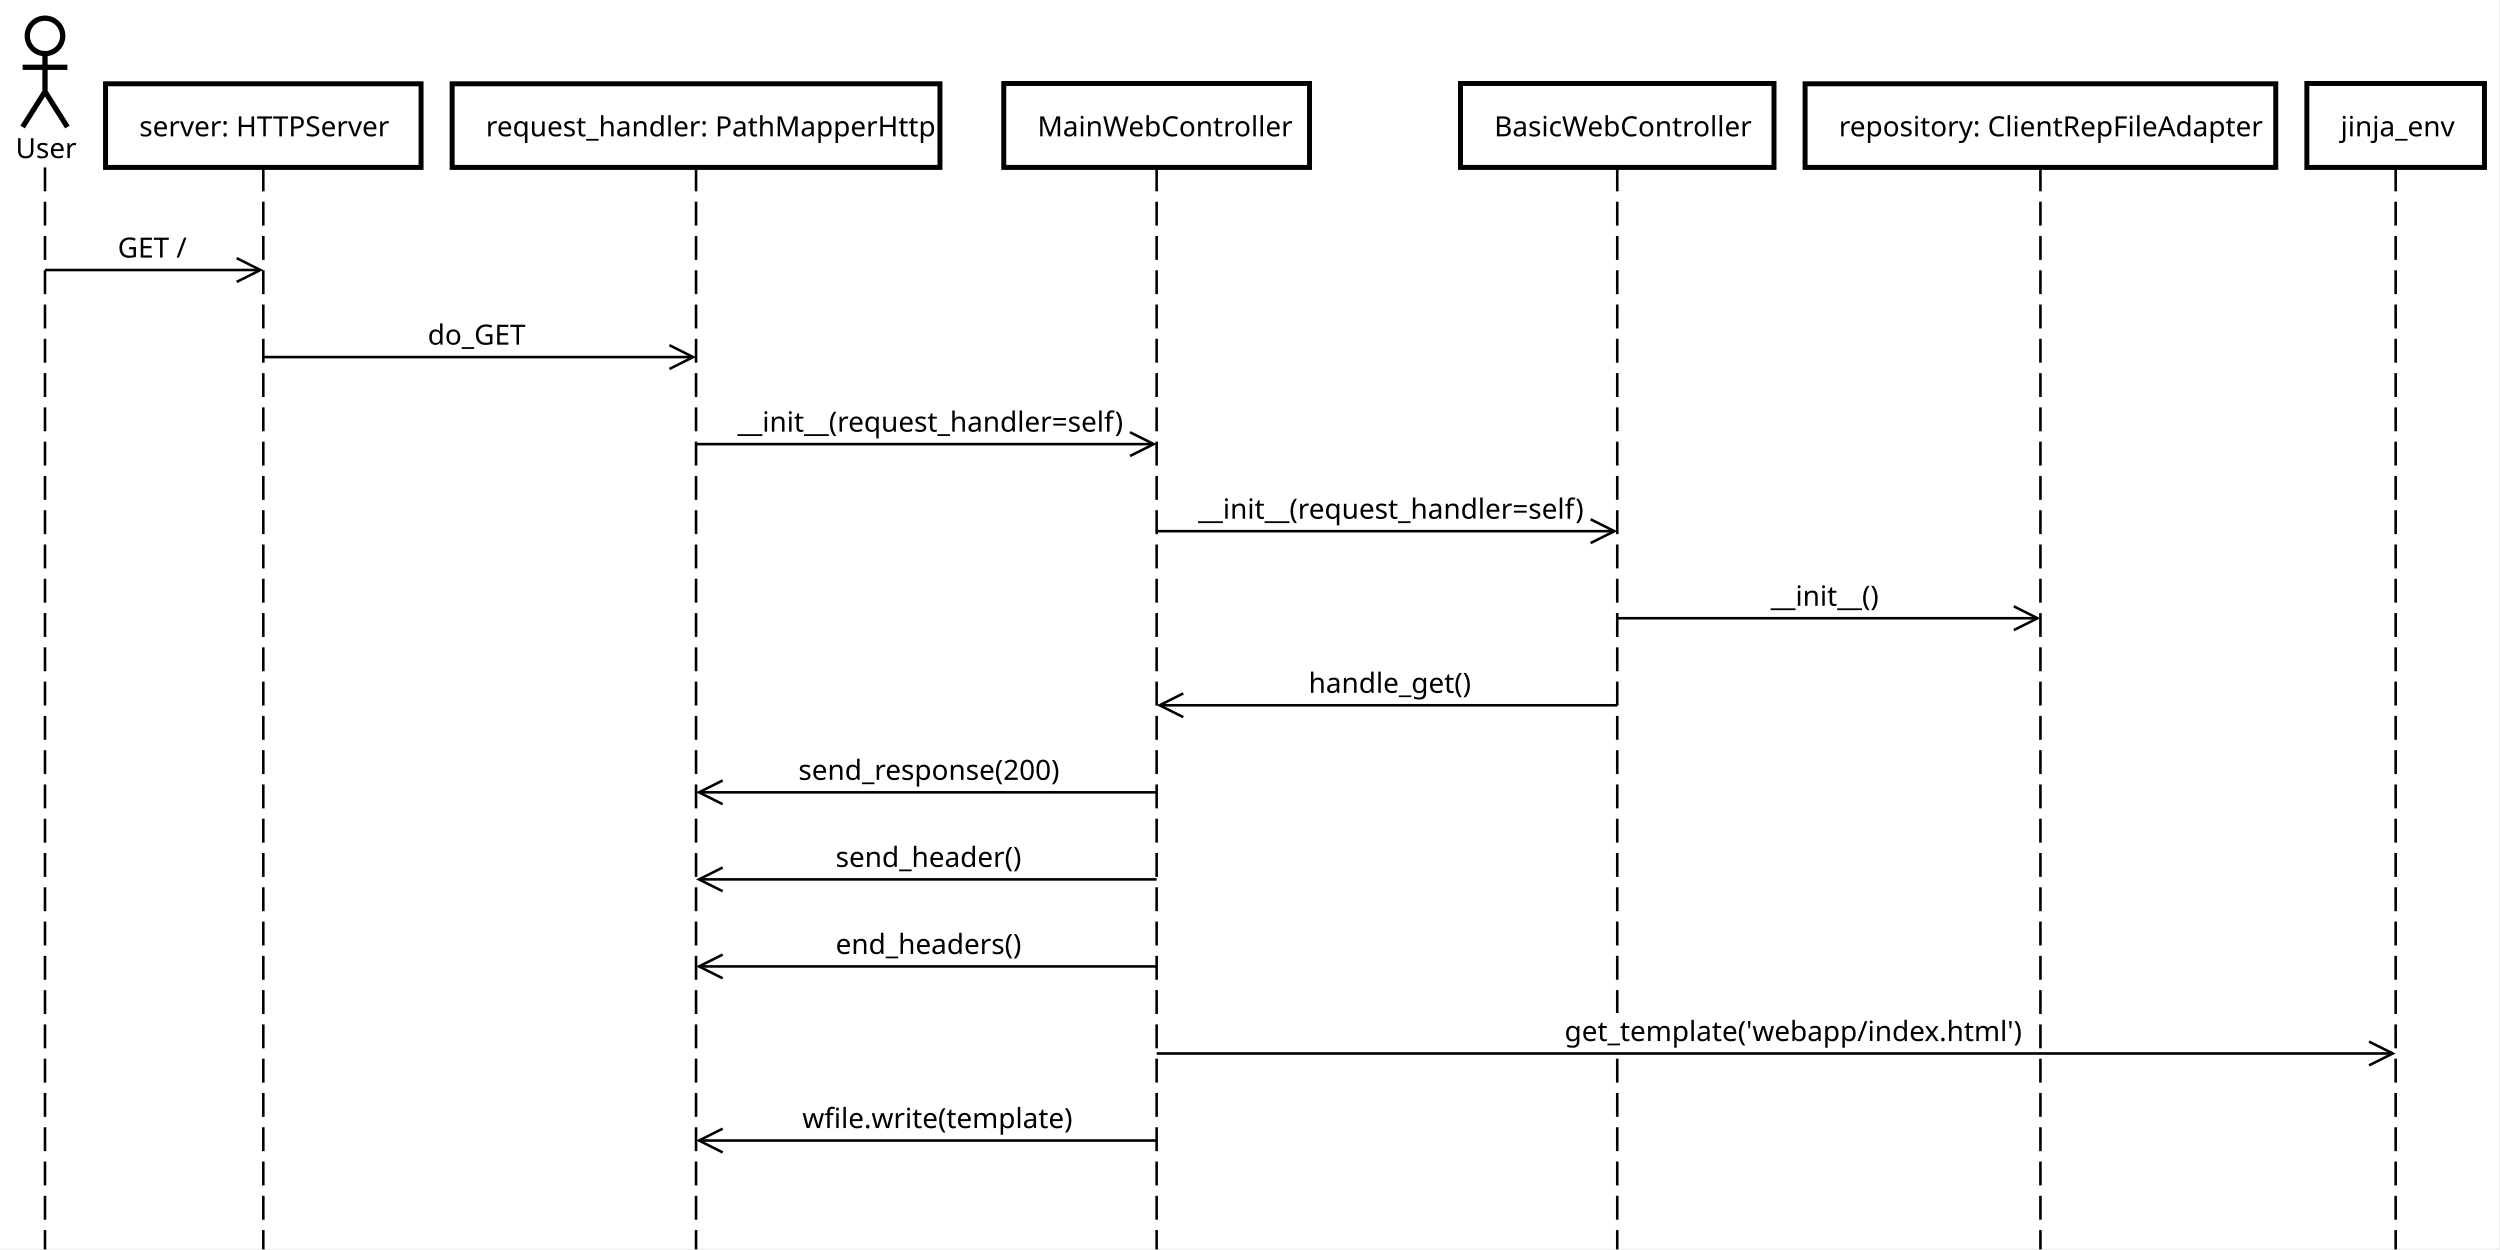
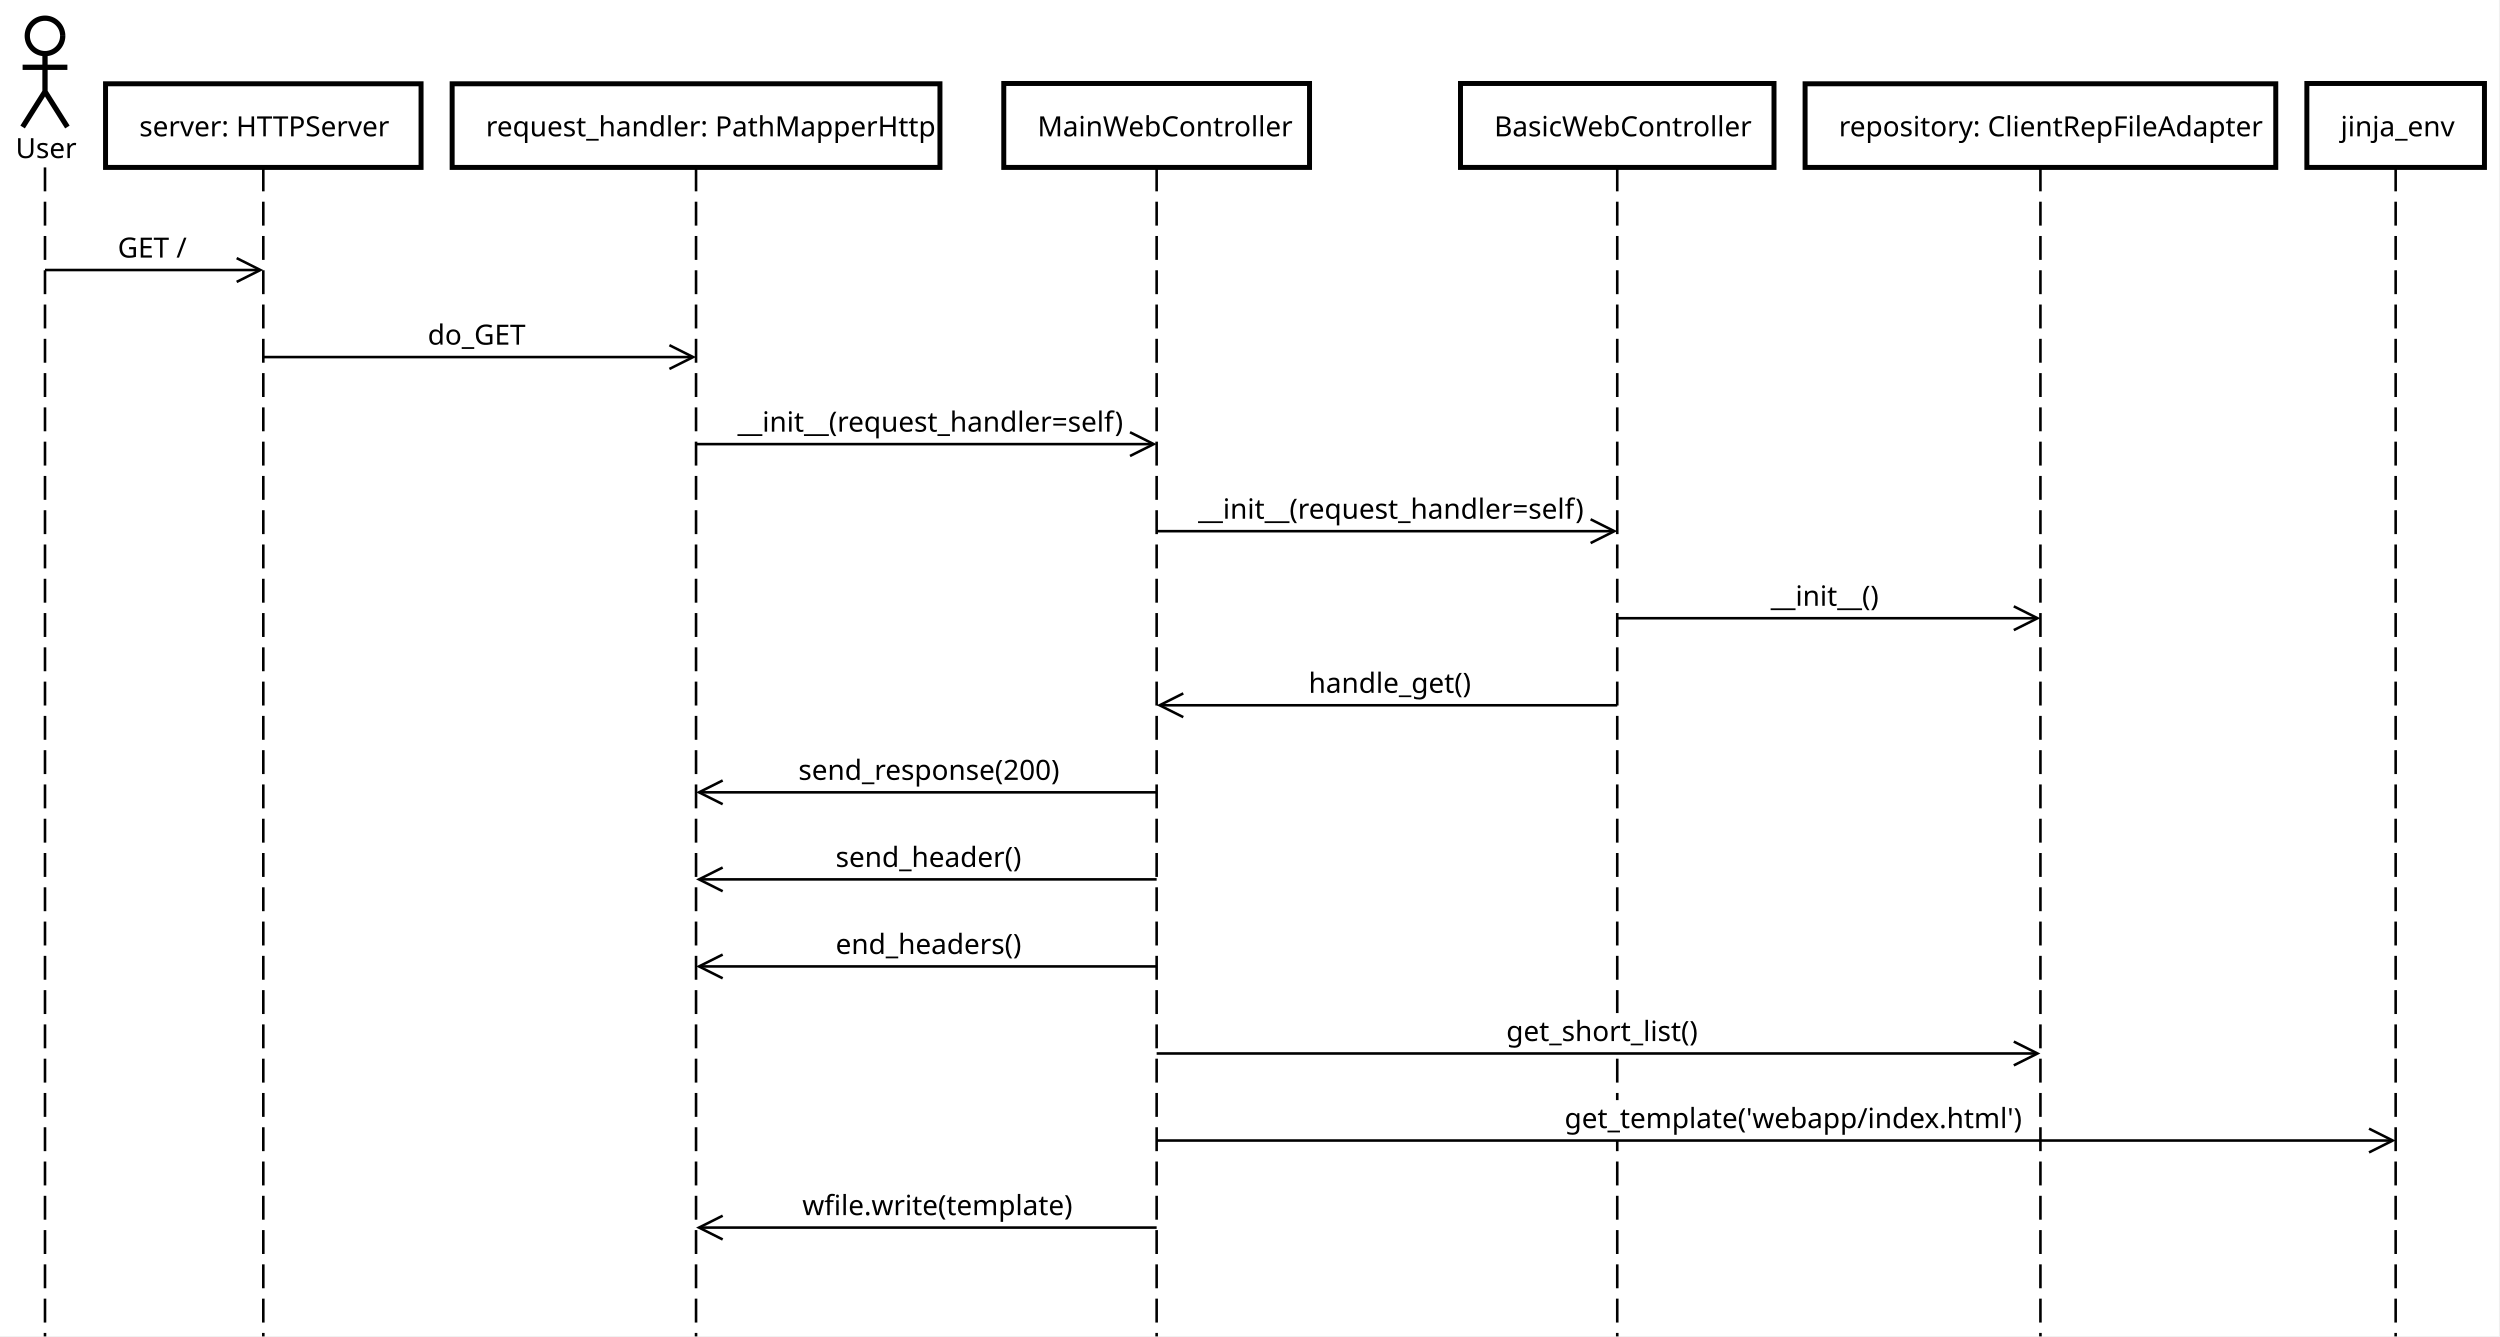
- <svg xmlns="http://www.w3.org/2000/svg" version="1.1" width="1313.546" height="656.43">
+ <svg xmlns="http://www.w3.org/2000/svg" version="1.1" width="1313.546" height="702.169">
  <defs />
  <g>
    <g />
    <g />
    <g />
    <g />
    <g />
    <g />
    <g />
    <g />
    <g />
    <g />
    <g />
    <g />
    <g />
    <g />
    <g />
    <g />
    <g />
    <g />
    <g />
    <g />
    <g />
    <g />
    <g />
    <g />
    <g />
    <g />
    <g />
    <g />
    <g />
    <g />
    <g />
    <g />
    <g />
    <g />
    <g />
    <g />
-     <g>
-       <rect fill="white" stroke="none" x="0" y="0" width="1313" height="656" />
-     </g>
-     <g />
-     <g>
-       <path fill="none" stroke="black" paint-order="fill stroke markers" d=" M 23.644 87.965 L 23.644 656.43" stroke-miterlimit="10" stroke-width="1.361" stroke-dasharray="12.566,5.445" />
-       <path fill="none" stroke="black" paint-order="fill stroke markers" d=" M 138.343 87.965 L 138.343 656.43" stroke-miterlimit="10" stroke-width="1.361" stroke-dasharray="12.566,5.445" />
-       <path fill="none" stroke="black" paint-order="fill stroke markers" d=" M 365.716 87.965 L 365.716 656.43" stroke-miterlimit="10" stroke-width="1.361" stroke-dasharray="12.566,5.445" />
-       <path fill="none" stroke="black" paint-order="fill stroke markers" d=" M 607.723 87.965 L 607.723 656.43" stroke-miterlimit="10" stroke-width="1.361" stroke-dasharray="12.566,5.445" />
-       <path fill="none" stroke="black" paint-order="fill stroke markers" d=" M 849.73 87.965 L 849.73 656.43" stroke-miterlimit="10" stroke-width="1.361" stroke-dasharray="12.566,5.445" />
-       <path fill="none" stroke="black" paint-order="fill stroke markers" d=" M 1072.078 87.965 L 1072.078 656.43" stroke-miterlimit="10" stroke-width="1.361" stroke-dasharray="12.566,5.445" />
-       <path fill="none" stroke="black" paint-order="fill stroke markers" d=" M 1258.721 87.965 L 1258.721 656.43" stroke-miterlimit="10" stroke-width="1.361" stroke-dasharray="12.566,5.445" />
+     <g />
+     <g />
+     <g>
+       <rect fill="white" stroke="none" x="0" y="0" width="1313" height="702" />
+     </g>
+     <g />
+     <g>
+       <path fill="none" stroke="black" paint-order="fill stroke markers" d=" M 23.644 87.965 L 23.644 702.169" stroke-miterlimit="10" stroke-width="1.361" stroke-dasharray="12.566,5.445" />
+       <path fill="none" stroke="black" paint-order="fill stroke markers" d=" M 138.343 87.965 L 138.343 702.169" stroke-miterlimit="10" stroke-width="1.361" stroke-dasharray="12.566,5.445" />
+       <path fill="none" stroke="black" paint-order="fill stroke markers" d=" M 365.716 87.965 L 365.716 702.169" stroke-miterlimit="10" stroke-width="1.361" stroke-dasharray="12.566,5.445" />
+       <path fill="none" stroke="black" paint-order="fill stroke markers" d=" M 607.723 87.965 L 607.723 702.169" stroke-miterlimit="10" stroke-width="1.361" stroke-dasharray="12.566,5.445" />
+       <path fill="none" stroke="black" paint-order="fill stroke markers" d=" M 849.73 87.965 L 849.73 702.169" stroke-miterlimit="10" stroke-width="1.361" stroke-dasharray="12.566,5.445" />
+       <path fill="none" stroke="black" paint-order="fill stroke markers" d=" M 1072.078 87.965 L 1072.078 702.169" stroke-miterlimit="10" stroke-width="1.361" stroke-dasharray="12.566,5.445" />
+       <path fill="none" stroke="black" paint-order="fill stroke markers" d=" M 1258.721 87.965 L 1258.721 702.169" stroke-miterlimit="10" stroke-width="1.361" stroke-dasharray="12.566,5.445" />
    </g>
    <g>
      <g>
        <path fill="white" stroke="black" paint-order="fill stroke markers" d=" M 32.955 18.867 A 9.311 9.311 0 1 1 32.955 18.858 M 23.644 28.178 L 23.644 48.107 M 11.882 35.366 L 35.405 35.366 M 23.644 48.107 L 11.882 66.729 M 23.644 48.107 L 35.405 66.729" stroke-miterlimit="10" stroke-width="2.777" stroke-dasharray="" />
      </g>
      <g>
        <g />
        <text fill="black" stroke="none" font-family="sans-serif" font-size="11pt" font-style="normal" font-weight="normal" text-decoration="normal" x="8.168" y="83.065" text-anchor="start" dominant-baseline="alphabetic" xml:space="preserve">User</text>
      </g>
      <path fill="none" stroke="none" />
      <g>
        <path fill="white" stroke="black" paint-order="fill stroke markers" d=" M 55.455 44.023 L 221.231 44.023 L 221.231 87.965 L 55.455 87.965 L 55.455 44.023 Z" stroke-miterlimit="10" stroke-width="2.614" stroke-dasharray="" />
      </g>
      <g>
        <text fill="black" stroke="none" font-family="sans-serif" font-size="11pt" font-style="normal" font-weight="normal" text-decoration="normal" x="73.179" y="71.63" text-anchor="start" dominant-baseline="alphabetic" xml:space="preserve">server: HTTPServer</text>
      </g>
      <path fill="none" stroke="none" />
      <g>
        <path fill="white" stroke="black" paint-order="fill stroke markers" d=" M 237.567 44.023 L 493.866 44.023 L 493.866 87.965 L 237.567 87.965 L 237.567 44.023 Z" stroke-miterlimit="10" stroke-width="2.614" stroke-dasharray="" />
      </g>
      <g>
        <text fill="black" stroke="none" font-family="sans-serif" font-size="11pt" font-style="normal" font-weight="normal" text-decoration="normal" x="255.29" y="71.63" text-anchor="start" dominant-baseline="alphabetic" xml:space="preserve">request_handler: PathMapperHttp</text>
      </g>
      <path fill="none" stroke="none" />
      <g>
        <path fill="white" stroke="black" paint-order="fill stroke markers" d=" M 527.398 43.86 L 688.049 43.86 L 688.049 87.965 L 527.398 87.965 L 527.398 43.86 Z" stroke-miterlimit="10" stroke-width="2.614" stroke-dasharray="" />
      </g>
      <g>
        <g />
        <text fill="black" stroke="none" font-family="sans-serif" font-size="11pt" font-style="normal" font-weight="normal" text-decoration="normal" x="545.121" y="71.63" text-anchor="start" dominant-baseline="alphabetic" xml:space="preserve">MainWebController</text>
      </g>
      <path fill="none" stroke="none" />
      <g>
        <path fill="white" stroke="black" paint-order="fill stroke markers" d=" M 767.368 43.86 L 932.093 43.86 L 932.093 87.965 L 767.368 87.965 L 767.368 43.86 Z" stroke-miterlimit="10" stroke-width="2.614" stroke-dasharray="" />
      </g>
      <g>
        <g />
        <text fill="black" stroke="none" font-family="sans-serif" font-size="11pt" font-style="normal" font-weight="normal" text-decoration="normal" x="785.092" y="71.63" text-anchor="start" dominant-baseline="alphabetic" xml:space="preserve">BasicWebController</text>
      </g>
      <path fill="none" stroke="none" />
      <g>
        <path fill="white" stroke="black" paint-order="fill stroke markers" d=" M 948.428 44.023 L 1195.729 44.023 L 1195.729 87.965 L 948.428 87.965 L 948.428 44.023 Z" stroke-miterlimit="10" stroke-width="2.614" stroke-dasharray="" />
      </g>
      <g>
        <text fill="black" stroke="none" font-family="sans-serif" font-size="11pt" font-style="normal" font-weight="normal" text-decoration="normal" x="966.152" y="71.63" text-anchor="start" dominant-baseline="alphabetic" xml:space="preserve">repository: ClientRepFileAdapter</text>
      </g>
      <path fill="none" stroke="none" />
      <g>
        <path fill="white" stroke="black" paint-order="fill stroke markers" d=" M 1212.064 43.86 L 1305.378 43.86 L 1305.378 87.965 L 1212.064 87.965 L 1212.064 43.86 Z" stroke-miterlimit="10" stroke-width="2.614" stroke-dasharray="" />
      </g>
      <g>
        <g />
        <text fill="black" stroke="none" font-family="sans-serif" font-size="11pt" font-style="normal" font-weight="normal" text-decoration="normal" x="1229.788" y="71.63" text-anchor="start" dominant-baseline="alphabetic" xml:space="preserve">jinja_env</text>
      </g>
    </g>
    <g>
      <g>
        <rect fill="white" stroke="none" x="59.402" y="120.635" width="43.183" height="21.236" />
        <text fill="black" stroke="none" font-family="sans-serif" font-size="11pt" font-style="normal" font-weight="normal" text-decoration="normal" x="61.852" y="135.337" text-anchor="start" dominant-baseline="alphabetic" xml:space="preserve">GET /</text>
      </g>
      <g>
        <path fill="none" stroke="black" paint-order="fill stroke markers" d=" M 23.644 141.871 L 136.301 141.871" stroke-miterlimit="10" stroke-width="1.361" stroke-dasharray="" />
        <g transform="translate(138.3431,141.8712) translate(-138.3431,-141.8712)">
          <path fill="none" stroke="black" paint-order="fill stroke markers" d=" M 124.348 135.628 L 136.813 141.871 L 124.348 148.115" stroke-miterlimit="10" stroke-width="1.361" />
        </g>
      </g>
      <g>
        <rect fill="white" stroke="none" x="222.282" y="166.374" width="59.496" height="21.236" />
        <text fill="black" stroke="none" font-family="sans-serif" font-size="11pt" font-style="normal" font-weight="normal" text-decoration="normal" x="224.732" y="181.076" text-anchor="start" dominant-baseline="alphabetic" xml:space="preserve">do_GET</text>
      </g>
      <g>
        <path fill="none" stroke="black" paint-order="fill stroke markers" d=" M 138.343 187.61 L 363.674 187.61" stroke-miterlimit="10" stroke-width="1.361" stroke-dasharray="" />
        <g transform="translate(365.7162,187.6098) translate(-365.7162,-187.6098)">
          <path fill="none" stroke="black" paint-order="fill stroke markers" d=" M 351.721 181.366 L 364.186 187.61 L 351.721 193.853" stroke-miterlimit="10" stroke-width="1.361" />
        </g>
      </g>
      <g>
        <rect fill="white" stroke="none" x="385.046" y="212.113" width="203.347" height="21.236" />
        <text fill="black" stroke="none" font-family="sans-serif" font-size="11pt" font-style="normal" font-weight="normal" text-decoration="normal" x="387.496" y="226.814" text-anchor="start" dominant-baseline="alphabetic" xml:space="preserve">__init__(request_handler=self)</text>
      </g>
      <g>
        <path fill="none" stroke="black" paint-order="fill stroke markers" d=" M 365.716 233.348 L 605.681 233.348" stroke-miterlimit="10" stroke-width="1.361" stroke-dasharray="" />
        <g transform="translate(607.7233,233.3484) translate(-607.7233,-233.3484)">
          <path fill="none" stroke="black" paint-order="fill stroke markers" d=" M 593.728 227.105 L 606.193 233.348 L 593.728 239.592" stroke-miterlimit="10" stroke-width="1.361" />
        </g>
      </g>
      <g>
        <rect fill="white" stroke="none" x="627.053" y="257.851" width="203.347" height="21.236" />
        <text fill="black" stroke="none" font-family="sans-serif" font-size="11pt" font-style="normal" font-weight="normal" text-decoration="normal" x="629.504" y="272.553" text-anchor="start" dominant-baseline="alphabetic" xml:space="preserve">__init__(request_handler=self)</text>
      </g>
      <g>
        <path fill="none" stroke="black" paint-order="fill stroke markers" d=" M 607.723 279.087 L 847.689 279.087" stroke-miterlimit="10" stroke-width="1.361" stroke-dasharray="" />
        <g transform="translate(849.7304,279.0869) translate(-849.7304,-279.0869)">
          <path fill="none" stroke="black" paint-order="fill stroke markers" d=" M 835.735 272.844 L 848.2 279.087 L 835.735 285.33" stroke-miterlimit="10" stroke-width="1.361" />
        </g>
      </g>
      <g>
        <rect fill="white" stroke="none" x="927.896" y="303.59" width="66.017" height="21.236" />
        <text fill="black" stroke="none" font-family="sans-serif" font-size="11pt" font-style="normal" font-weight="normal" text-decoration="normal" x="930.346" y="318.291" text-anchor="start" dominant-baseline="alphabetic" xml:space="preserve">__init__()</text>
      </g>
      <g>
        <path fill="none" stroke="black" paint-order="fill stroke markers" d=" M 849.73 324.826 L 1070.037 324.826" stroke-miterlimit="10" stroke-width="1.361" stroke-dasharray="" />
        <g transform="translate(1072.078,324.8255) translate(-1072.078,-324.8255)">
          <path fill="none" stroke="black" paint-order="fill stroke markers" d=" M 1058.083 318.582 L 1070.548 324.826 L 1058.083 331.069" stroke-miterlimit="10" stroke-width="1.361" />
        </g>
      </g>
      <g>
        <rect fill="white" stroke="none" x="685.117" y="349.328" width="87.22" height="21.236" />
        <text fill="black" stroke="none" font-family="sans-serif" font-size="11pt" font-style="normal" font-weight="normal" text-decoration="normal" x="687.567" y="364.03" text-anchor="start" dominant-baseline="alphabetic" xml:space="preserve">handle_get()</text>
      </g>
      <g>
        <path fill="none" stroke="black" paint-order="fill stroke markers" d=" M 849.73 370.564 L 609.765 370.564" stroke-miterlimit="10" stroke-width="1.361" stroke-dasharray="" />
        <g transform="translate(607.7233,370.5641) translate(-607.7233,-370.5641)">
          <path fill="none" stroke="black" paint-order="fill stroke markers" d=" M 621.719 364.321 L 609.254 370.564 L 621.719 376.807" stroke-miterlimit="10" stroke-width="1.361" />
        </g>
      </g>
      <g>
        <rect fill="white" stroke="none" x="417.033" y="395.067" width="139.374" height="21.236" />
        <text fill="black" stroke="none" font-family="sans-serif" font-size="11pt" font-style="normal" font-weight="normal" text-decoration="normal" x="419.483" y="409.769" text-anchor="start" dominant-baseline="alphabetic" xml:space="preserve">send_response(200)</text>
      </g>
      <g>
        <path fill="none" stroke="black" paint-order="fill stroke markers" d=" M 607.723 416.303 L 367.758 416.303" stroke-miterlimit="10" stroke-width="1.361" stroke-dasharray="" />
        <g transform="translate(365.7162,416.3027) translate(-365.7162,-416.3027)">
          <path fill="none" stroke="black" paint-order="fill stroke markers" d=" M 379.711 410.059 L 367.247 416.303 L 379.711 422.546" stroke-miterlimit="10" stroke-width="1.361" />
        </g>
      </g>
      <g>
        <rect fill="white" stroke="none" x="436.592" y="440.805" width="100.255" height="21.236" />
        <text fill="black" stroke="none" font-family="sans-serif" font-size="11pt" font-style="normal" font-weight="normal" text-decoration="normal" x="439.043" y="455.507" text-anchor="start" dominant-baseline="alphabetic" xml:space="preserve">send_header()</text>
      </g>
      <g>
        <path fill="none" stroke="black" paint-order="fill stroke markers" d=" M 607.723 462.041 L 367.758 462.041" stroke-miterlimit="10" stroke-width="1.361" stroke-dasharray="" />
        <g transform="translate(365.7162,462.0412) translate(-365.7162,-462.0412)">
          <path fill="none" stroke="black" paint-order="fill stroke markers" d=" M 379.711 455.798 L 367.247 462.041 L 379.711 468.285" stroke-miterlimit="10" stroke-width="1.361" />
        </g>
      </g>
      <g>
        <rect fill="white" stroke="none" x="436.592" y="486.544" width="100.255" height="21.236" />
        <text fill="black" stroke="none" font-family="sans-serif" font-size="11pt" font-style="normal" font-weight="normal" text-decoration="normal" x="439.043" y="501.246" text-anchor="start" dominant-baseline="alphabetic" xml:space="preserve">end_headers()</text>
      </g>
      <g>
        <path fill="none" stroke="black" paint-order="fill stroke markers" d=" M 607.723 507.78 L 367.758 507.78" stroke-miterlimit="10" stroke-width="1.361" stroke-dasharray="" />
        <g transform="translate(365.7162,507.7798) translate(-365.7162,-507.7798)">
          <path fill="none" stroke="black" paint-order="fill stroke markers" d=" M 379.711 501.536 L 367.247 507.78 L 379.711 514.023" stroke-miterlimit="10" stroke-width="1.361" />
        </g>
      </g>
      <g>
-         <rect fill="white" stroke="none" x="819.591" y="532.283" width="227.263" height="21.236" />
-         <text fill="black" stroke="none" font-family="sans-serif" font-size="11pt" font-style="normal" font-weight="normal" text-decoration="normal" x="822.041" y="546.984" text-anchor="start" dominant-baseline="alphabetic" xml:space="preserve">get_template('webapp/index.html')</text>
-       </g>
-       <g>
-         <path fill="none" stroke="black" paint-order="fill stroke markers" d=" M 607.723 553.518 L 1256.679 553.518" stroke-miterlimit="10" stroke-width="1.361" stroke-dasharray="" />
-         <g transform="translate(1258.721,553.5184) translate(-1258.721,-553.5184)">
-           <path fill="none" stroke="black" paint-order="fill stroke markers" d=" M 1244.726 547.275 L 1257.191 553.518 L 1244.726 559.762" stroke-miterlimit="10" stroke-width="1.361" />
-         </g>
-       </g>
-       <g>
-         <rect fill="white" stroke="none" x="419.098" y="578.021" width="135.244" height="21.236" />
-         <text fill="black" stroke="none" font-family="sans-serif" font-size="11pt" font-style="normal" font-weight="normal" text-decoration="normal" x="421.548" y="592.723" text-anchor="start" dominant-baseline="alphabetic" xml:space="preserve">wfile.write(template)</text>
-       </g>
-       <g>
-         <path fill="none" stroke="black" paint-order="fill stroke markers" d=" M 607.723 599.257 L 367.758 599.257" stroke-miterlimit="10" stroke-width="1.361" stroke-dasharray="" />
-         <g transform="translate(365.7162,599.2569) translate(-365.7162,-599.2569)">
-           <path fill="none" stroke="black" paint-order="fill stroke markers" d=" M 379.711 593.014 L 367.247 599.257 L 379.711 605.5" stroke-miterlimit="10" stroke-width="1.361" />
+         <rect fill="white" stroke="none" x="788.972" y="532.283" width="101.858" height="21.236" />
+         <text fill="black" stroke="none" font-family="sans-serif" font-size="11pt" font-style="normal" font-weight="normal" text-decoration="normal" x="791.422" y="546.984" text-anchor="start" dominant-baseline="alphabetic" xml:space="preserve">get_short_list()</text>
+       </g>
+       <g>
+         <path fill="none" stroke="black" paint-order="fill stroke markers" d=" M 607.723 553.518 L 1070.037 553.518" stroke-miterlimit="10" stroke-width="1.361" stroke-dasharray="" />
+         <g transform="translate(1072.078,553.5184) translate(-1072.078,-553.5184)">
+           <path fill="none" stroke="black" paint-order="fill stroke markers" d=" M 1058.083 547.275 L 1070.548 553.518 L 1058.083 559.762" stroke-miterlimit="10" stroke-width="1.361" />
+         </g>
+       </g>
+       <g>
+         <rect fill="white" stroke="none" x="819.591" y="578.021" width="227.263" height="21.236" />
+         <text fill="black" stroke="none" font-family="sans-serif" font-size="11pt" font-style="normal" font-weight="normal" text-decoration="normal" x="822.041" y="592.723" text-anchor="start" dominant-baseline="alphabetic" xml:space="preserve">get_template('webapp/index.html')</text>
+       </g>
+       <g>
+         <path fill="none" stroke="black" paint-order="fill stroke markers" d=" M 607.723 599.257 L 1256.679 599.257" stroke-miterlimit="10" stroke-width="1.361" stroke-dasharray="" />
+         <g transform="translate(1258.721,599.2569) translate(-1258.721,-599.2569)">
+           <path fill="none" stroke="black" paint-order="fill stroke markers" d=" M 1244.726 593.014 L 1257.191 599.257 L 1244.726 605.5" stroke-miterlimit="10" stroke-width="1.361" />
+         </g>
+       </g>
+       <g>
+         <rect fill="white" stroke="none" x="419.098" y="623.76" width="135.244" height="21.236" />
+         <text fill="black" stroke="none" font-family="sans-serif" font-size="11pt" font-style="normal" font-weight="normal" text-decoration="normal" x="421.548" y="638.461" text-anchor="start" dominant-baseline="alphabetic" xml:space="preserve">wfile.write(template)</text>
+       </g>
+       <g>
+         <path fill="none" stroke="black" paint-order="fill stroke markers" d=" M 607.723 644.996 L 367.758 644.996" stroke-miterlimit="10" stroke-width="1.361" stroke-dasharray="" />
+         <g transform="translate(365.7162,644.9955) translate(-365.7162,-644.9955)">
+           <path fill="none" stroke="black" paint-order="fill stroke markers" d=" M 379.711 638.752 L 367.247 644.996 L 379.711 651.239" stroke-miterlimit="10" stroke-width="1.361" />
        </g>
      </g>
    </g>
    <g />
    <g />
    <g />
    <g />
  </g>
</svg>
